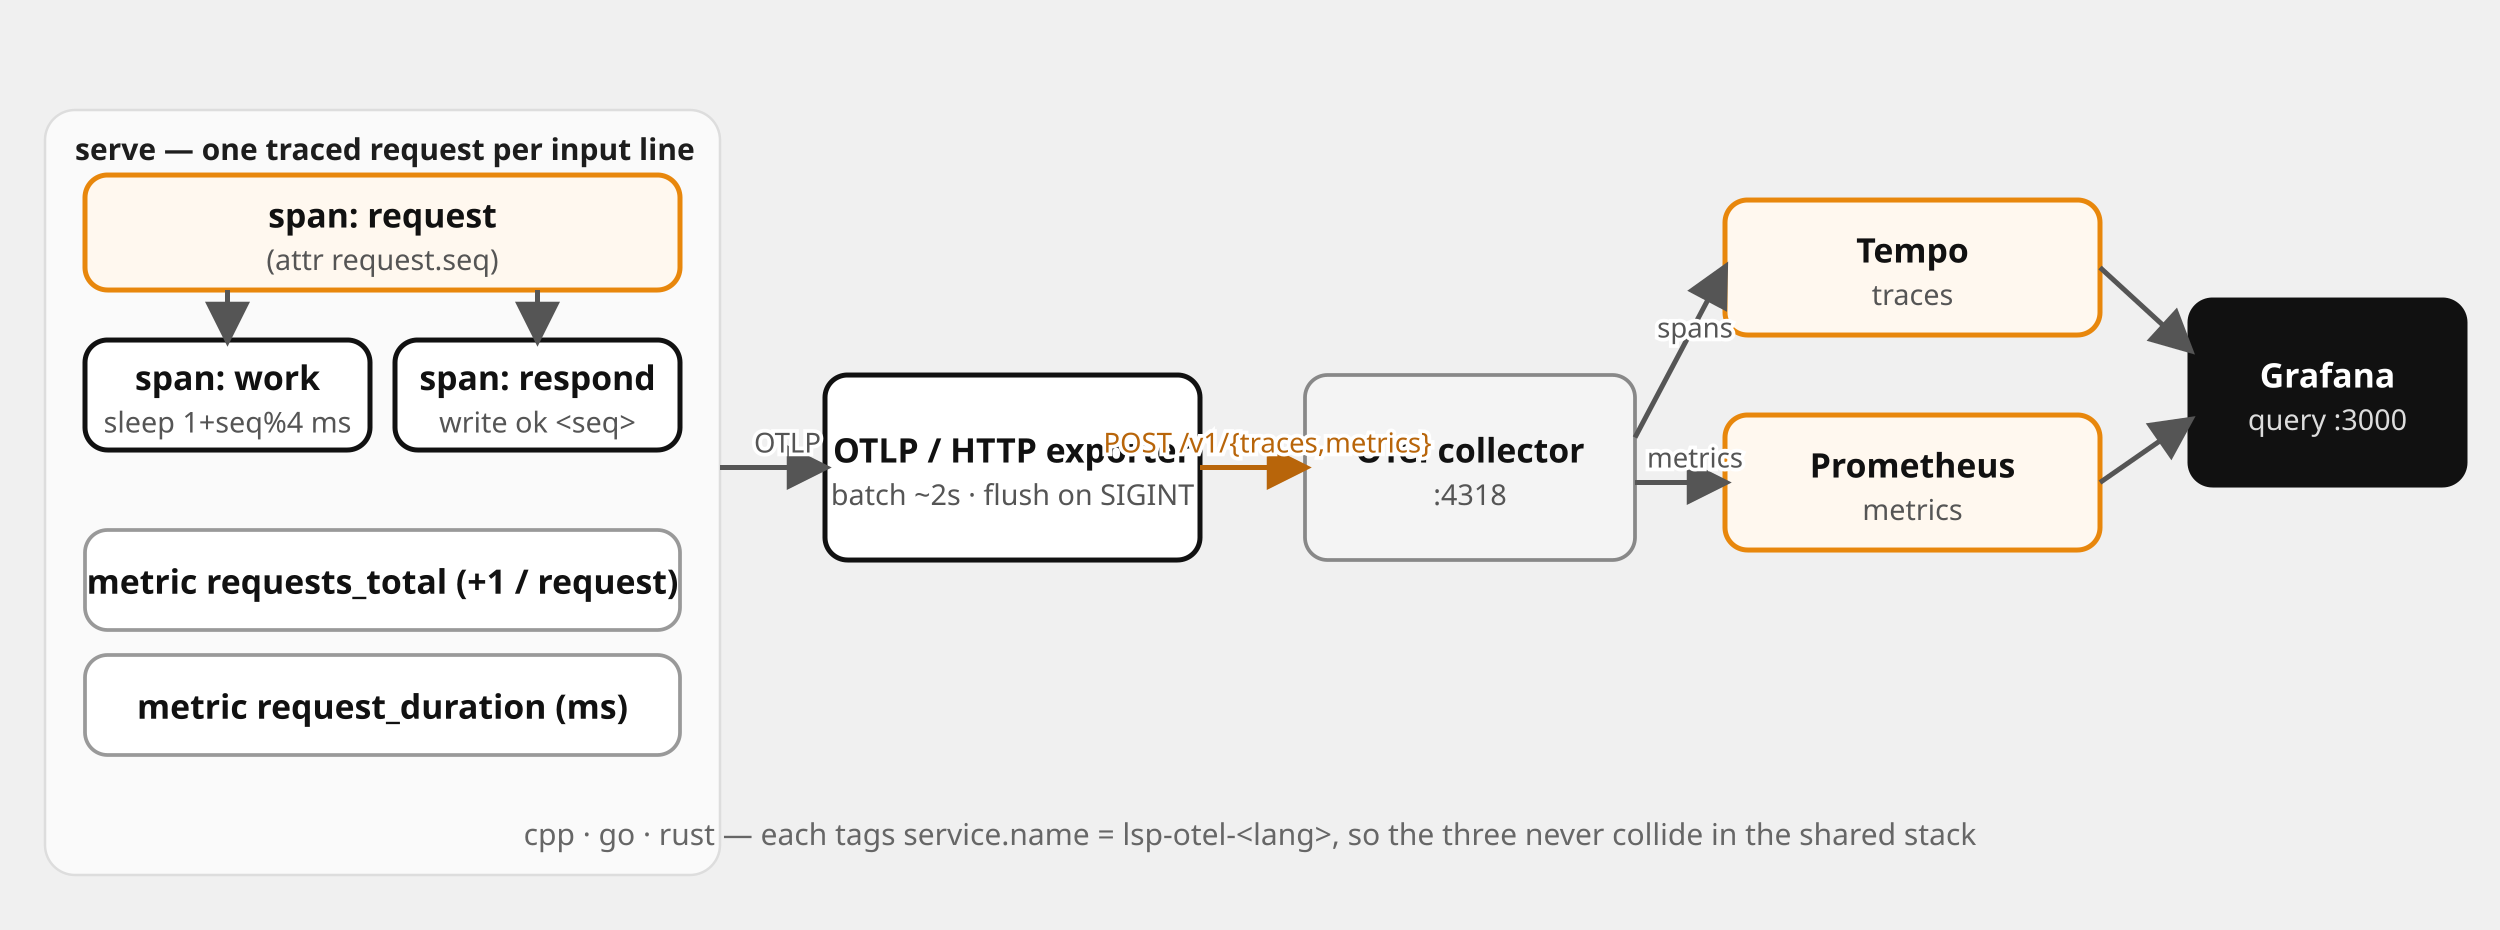
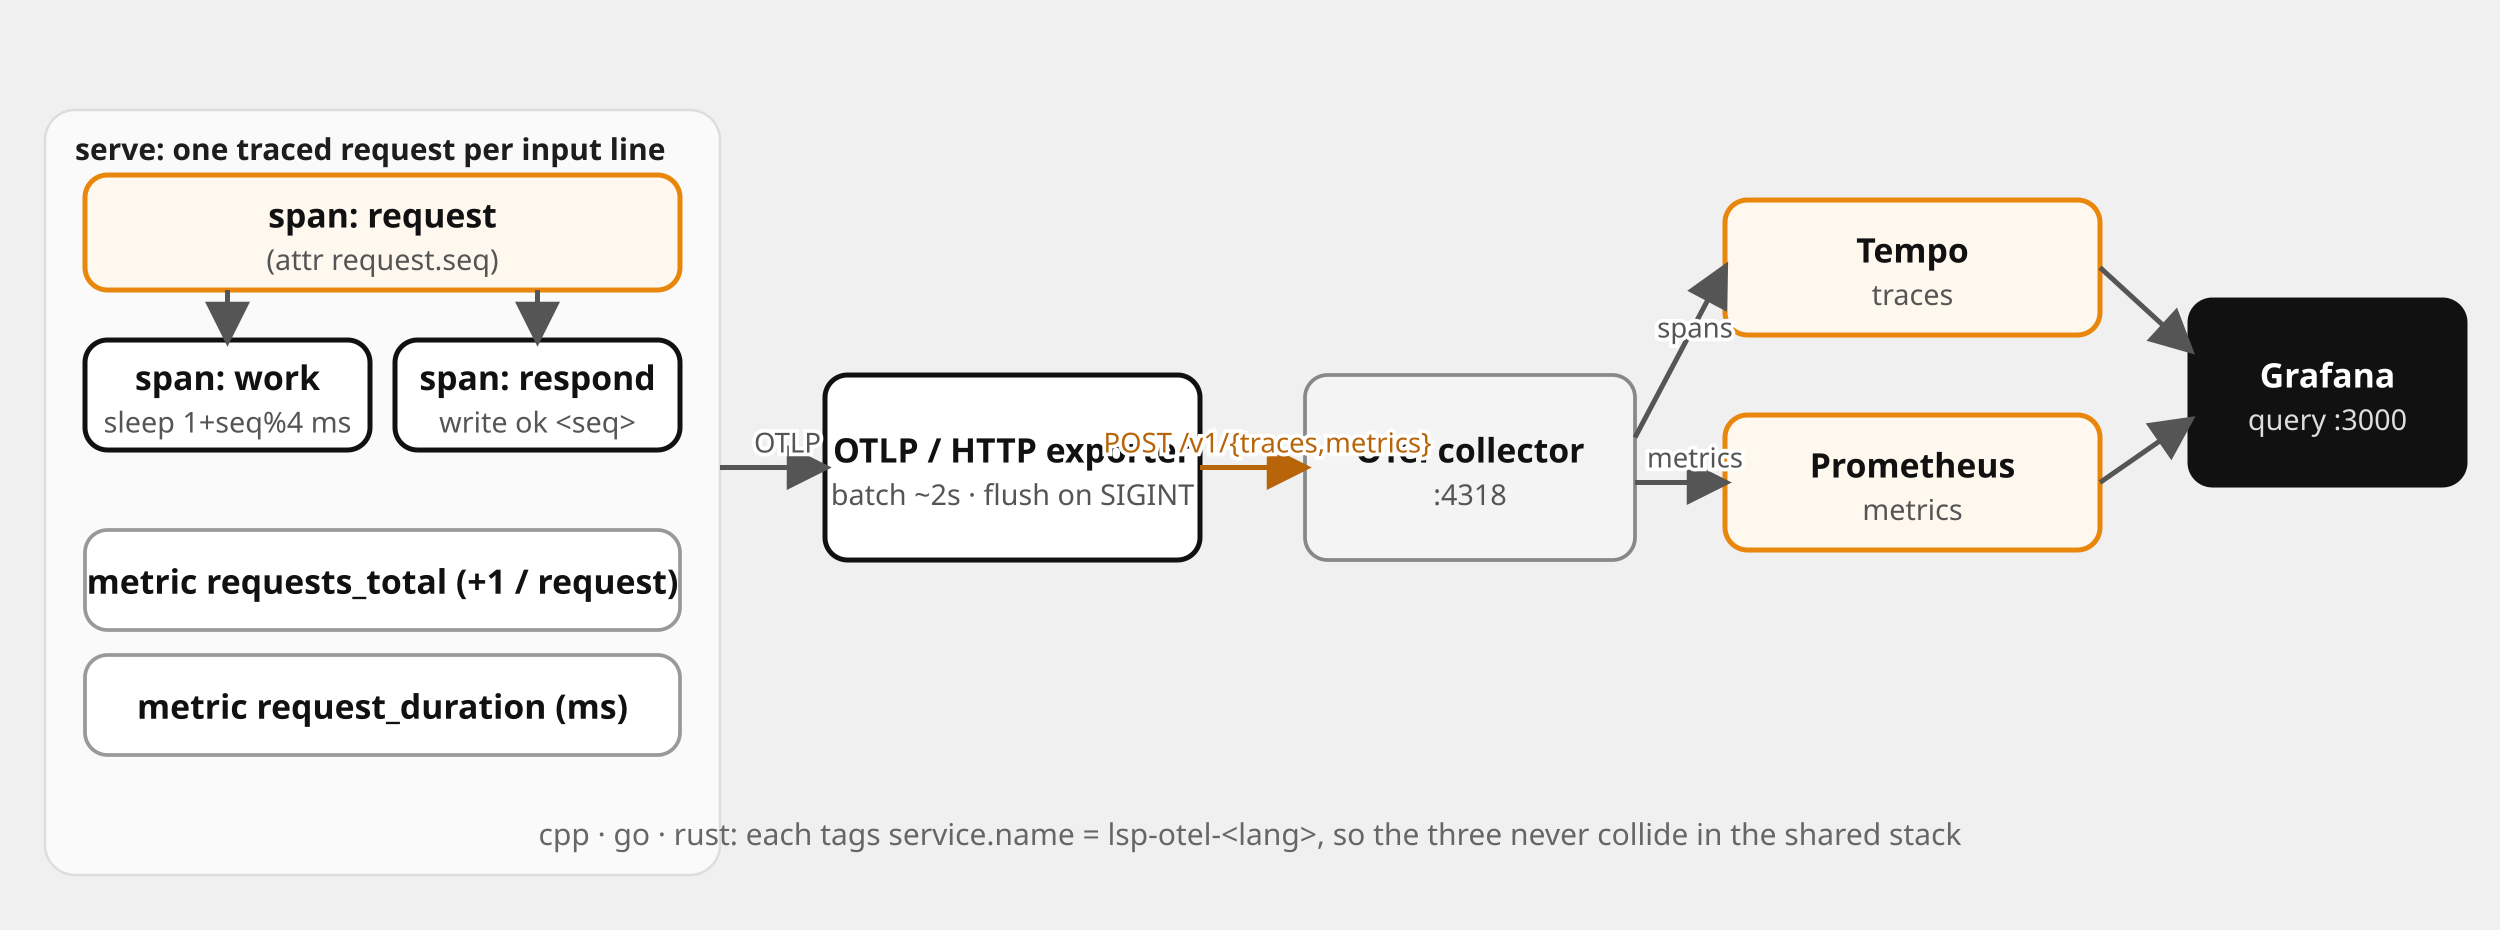
<svg xmlns="http://www.w3.org/2000/svg" viewBox="0 0 1000 372" font-family="'Red Hat Text', system-ui, sans-serif" role="img">
  <defs>
    <marker id="a" viewBox="0 0 10 10" refX="8.5" refY="5" markerWidth="9" markerHeight="9" orient="auto-start-reverse">
      <path d="M0,0 L10,5 L0,10 z" fill="#555" />
    </marker>
    <marker id="am" viewBox="0 0 10 10" refX="8.5" refY="5" markerWidth="9" markerHeight="9" orient="auto-start-reverse">
      <path d="M0,0 L10,5 L0,10 z" fill="#b8650a" />
    </marker>
  </defs>
  <rect x="18" y="44" width="270" height="306" rx="12" fill="#fafafa" stroke="#ddd" />
-   <text x="30" y="64" font-size="12" font-weight="700" fill="#1d1d1d">serve — one traced request per input line</text>
+   <text x="30" y="64" font-size="12" font-weight="700" fill="#1d1d1d">serve: one traced request per input line</text>
  <rect x="34" y="70" width="238" height="46" rx="9" fill="#fff8ef" stroke="#e8870c" stroke-width="2" />
  <text x="153.0" y="91.0" font-size="13.5" font-weight="700" fill="#111111" text-anchor="middle">span: request</text>
  <text x="153.0" y="108.0" font-size="11.5" fill="#555555" text-anchor="middle">(attr request.seq)</text>
  <rect x="34" y="136" width="114" height="44" rx="9" fill="#ffffff" stroke="#111111" stroke-width="2" />
  <text x="91.0" y="156.0" font-size="13.5" font-weight="700" fill="#111111" text-anchor="middle">span: work</text>
  <text x="91.0" y="173.0" font-size="11.5" fill="#555555" text-anchor="middle">sleep 1+seq%4 ms</text>
  <rect x="158" y="136" width="114" height="44" rx="9" fill="#ffffff" stroke="#111111" stroke-width="2" />
  <text x="215.0" y="156.0" font-size="13.5" font-weight="700" fill="#111111" text-anchor="middle">span: respond</text>
  <text x="215.0" y="173.0" font-size="11.5" fill="#555555" text-anchor="middle">write ok &lt;seq&gt;</text>
  <rect x="34" y="212" width="238" height="40" rx="9" fill="#ffffff" stroke="#999999" stroke-width="1.5" />
  <text x="153.0" y="237.5" font-size="13.5" font-weight="700" fill="#111111" text-anchor="middle">metric requests_total  (+1 / request)</text>
  <rect x="34" y="262" width="238" height="40" rx="9" fill="#ffffff" stroke="#999999" stroke-width="1.5" />
  <text x="153.0" y="287.5" font-size="13.5" font-weight="700" fill="#111111" text-anchor="middle">metric request_duration  (ms)</text>
  <rect x="330" y="150" width="150" height="74" rx="9" fill="#ffffff" stroke="#111111" stroke-width="2" />
  <text x="405.0" y="185.0" font-size="13.5" font-weight="700" fill="#111111" text-anchor="middle">OTLP / HTTP exporter</text>
  <text x="405.0" y="202.0" font-size="11.5" fill="#555555" text-anchor="middle">batch ~2s · flush on SIGINT</text>
  <rect x="522" y="150" width="132" height="74" rx="9" fill="#f4f4f4" stroke="#888888" stroke-width="1.5" />
  <text x="588.0" y="185.0" font-size="13.5" font-weight="700" fill="#111111" text-anchor="middle">OTel collector</text>
  <text x="588.0" y="202.0" font-size="11.5" fill="#555555" text-anchor="middle">:4318</text>
  <rect x="690" y="80" width="150" height="54" rx="9" fill="#fff8ef" stroke="#e8870c" stroke-width="2" />
  <text x="765.0" y="105.0" font-size="13.5" font-weight="700" fill="#111111" text-anchor="middle">Tempo</text>
  <text x="765.0" y="122.0" font-size="11.5" fill="#555555" text-anchor="middle">traces</text>
  <rect x="690" y="166" width="150" height="54" rx="9" fill="#fff8ef" stroke="#e8870c" stroke-width="2" />
  <text x="765.0" y="191.0" font-size="13.5" font-weight="700" fill="#111111" text-anchor="middle">Prometheus</text>
  <text x="765.0" y="208.0" font-size="11.5" fill="#555555" text-anchor="middle">metrics</text>
  <rect x="876" y="120" width="110" height="74" rx="9" fill="#111111" stroke="#111111" stroke-width="2" />
  <text x="931.0" y="155.0" font-size="13.5" font-weight="700" fill="#ffffff" text-anchor="middle">Grafana</text>
  <text x="931.0" y="172.0" font-size="11.5" fill="#dddddd" text-anchor="middle">query :3000</text>
  <path d="M91,116 L91,136" fill="none" stroke="#555" stroke-width="2" marker-end="url(#a)" />
  <path d="M215,116 L215,136" fill="none" stroke="#555" stroke-width="2" marker-end="url(#a)" />
  <path d="M288,187 L330,187" fill="none" stroke="#555" stroke-width="2" marker-end="url(#a)" />
  <text x="315.0" y="181.0" font-size="11" fill="#ffffff" stroke="#ffffff" stroke-width="3" paint-order="stroke" text-anchor="middle">OTLP</text>
  <text x="315.0" y="181.0" font-size="11" fill="#555" text-anchor="middle">OTLP</text>
  <path d="M480,187 L522,187" fill="none" stroke="#b8650a" stroke-width="2" marker-end="url(#am)" />
  <text x="507.0" y="181.0" font-size="11" fill="#ffffff" stroke="#ffffff" stroke-width="3" paint-order="stroke" text-anchor="middle">POST /v1/{traces,metrics}</text>
  <text x="507.0" y="181.0" font-size="11" fill="#b8650a" text-anchor="middle">POST /v1/{traces,metrics}</text>
  <path d="M654,175 L690,107" fill="none" stroke="#555" stroke-width="2" marker-end="url(#a)" />
  <text x="678.0" y="135.0" font-size="11" fill="#ffffff" stroke="#ffffff" stroke-width="3" paint-order="stroke" text-anchor="middle">spans</text>
  <text x="678.0" y="135.0" font-size="11" fill="#555" text-anchor="middle">spans</text>
  <path d="M654,193 L690,193" fill="none" stroke="#555" stroke-width="2" marker-end="url(#a)" />
  <text x="678.0" y="187.0" font-size="11" fill="#ffffff" stroke="#ffffff" stroke-width="3" paint-order="stroke" text-anchor="middle">metrics</text>
  <text x="678.0" y="187.0" font-size="11" fill="#555" text-anchor="middle">metrics</text>
  <path d="M840,107 L876,140" fill="none" stroke="#555" stroke-width="2" marker-end="url(#a)" />
  <path d="M840,193 L876,168" fill="none" stroke="#555" stroke-width="2" marker-end="url(#a)" />
-   <text x="500" y="338" font-size="12" fill="#666" text-anchor="middle">cpp · go · rust — each tags service.name = lsp-otel-&lt;lang&gt;, so the three never collide in the shared stack</text>
+   <text x="500" y="338" font-size="12" fill="#666" text-anchor="middle">cpp · go · rust: each tags service.name = lsp-otel-&lt;lang&gt;, so the three never collide in the shared stack</text>
</svg>
